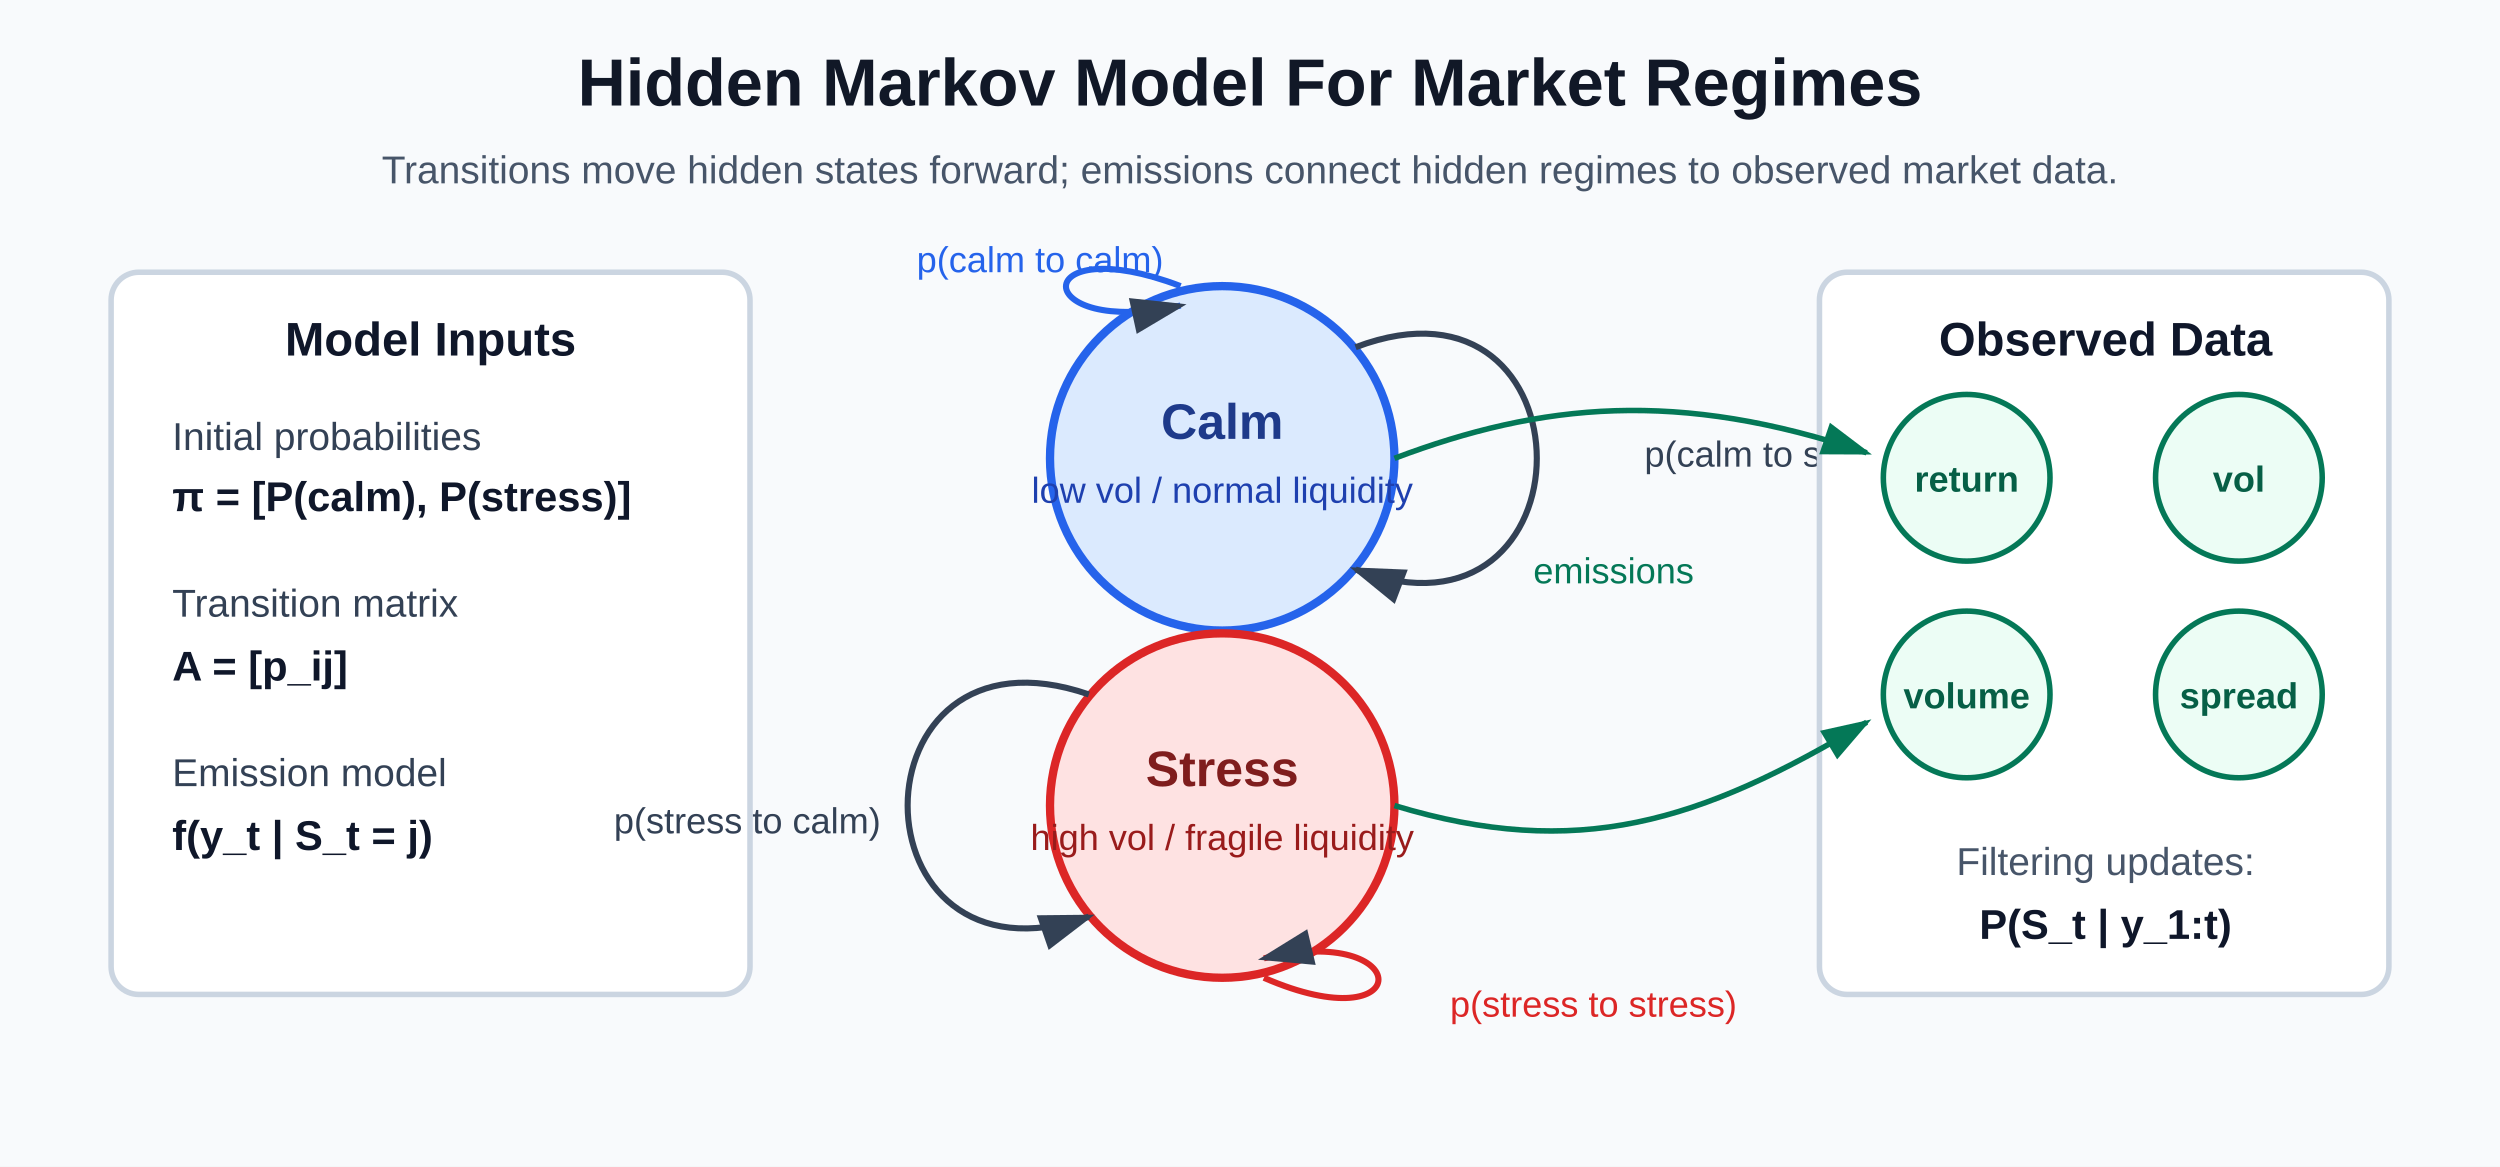
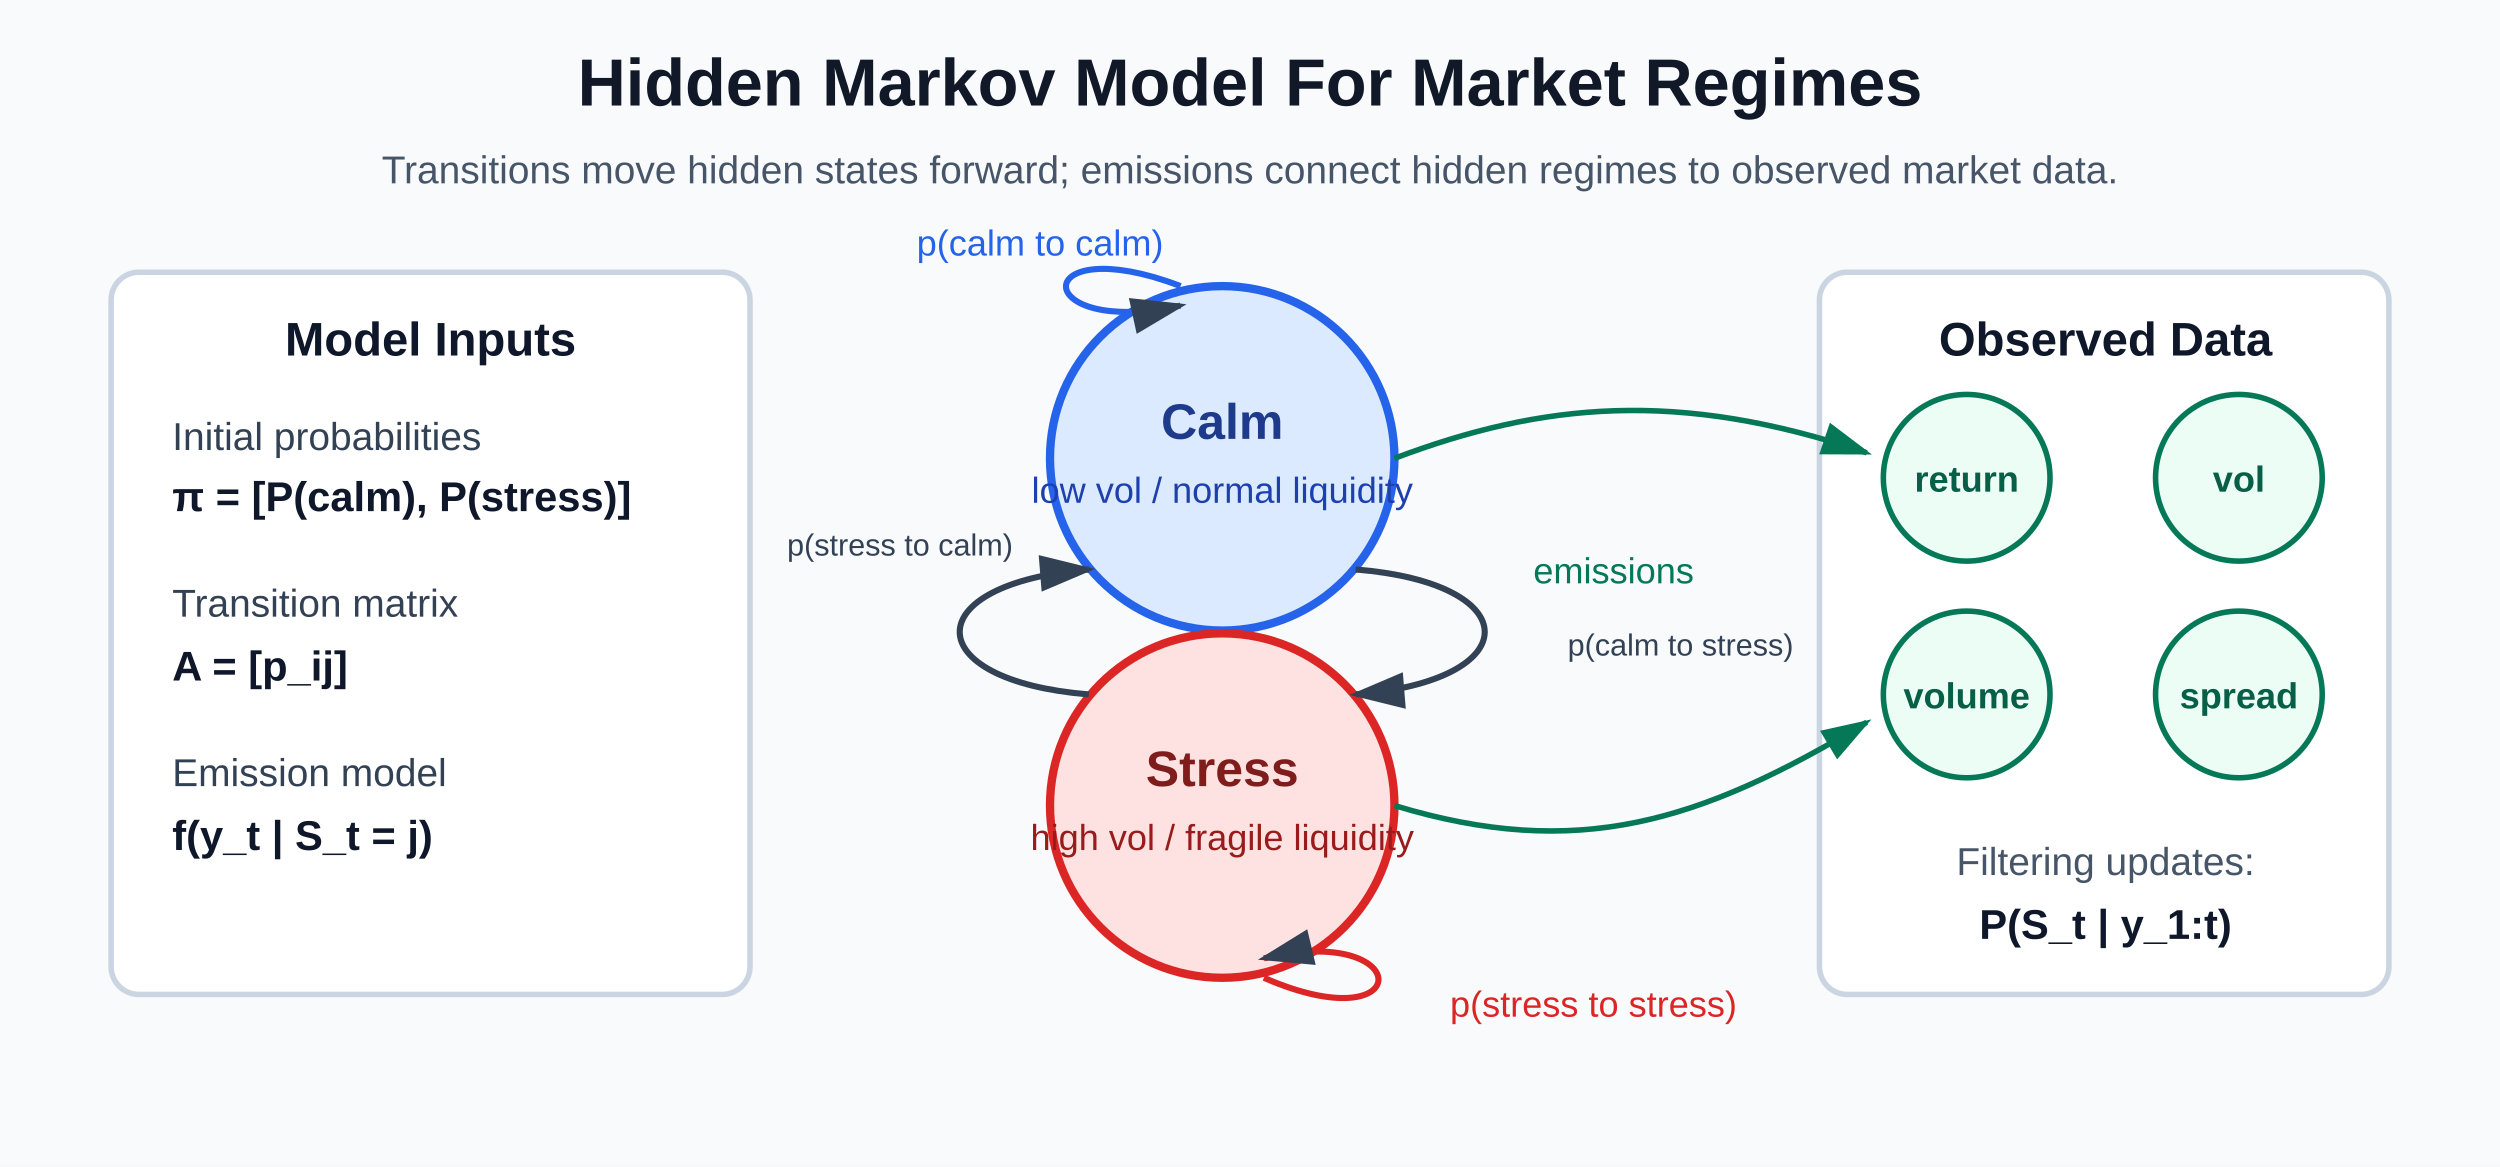
<svg xmlns="http://www.w3.org/2000/svg" width="900" height="420" viewBox="0 0 900 420" role="img" aria-labelledby="title desc">
  <rect width="900" height="420" fill="#f8fafc" />
  <text x="450" y="38" text-anchor="middle" font-family="Arial, sans-serif" font-size="24" font-weight="700" fill="#111827">Hidden Markov Model For Market Regimes</text>
  <text x="450" y="66" text-anchor="middle" font-family="Arial, sans-serif" font-size="14" fill="#475569">Transitions move hidden states forward; emissions connect hidden regimes to observed market data.</text>
  <defs>
    <marker id="arrow" markerWidth="10" markerHeight="10" refX="8" refY="3" orient="auto" markerUnits="strokeWidth">
      <path d="M0,0 L0,6 L9,3 z" fill="#334155" />
    </marker>
    <marker id="greenArrow" markerWidth="10" markerHeight="10" refX="8" refY="3" orient="auto" markerUnits="strokeWidth">
      <path d="M0,0 L0,6 L9,3 z" fill="#047857" />
    </marker>
  </defs>
  <rect x="40" y="98" width="230" height="260" rx="10" fill="#ffffff" stroke="#cbd5e1" stroke-width="2" />
  <text x="155" y="128" text-anchor="middle" font-family="Arial, sans-serif" font-size="17" font-weight="700" fill="#0f172a">Model Inputs</text>
  <text x="62" y="162" font-family="Arial, sans-serif" font-size="14" fill="#334155">Initial probabilities</text>
  <text x="62" y="184" font-family="Arial, sans-serif" font-size="15" font-weight="700" fill="#0f172a">π = [P(calm), P(stress)]</text>
  <text x="62" y="222" font-family="Arial, sans-serif" font-size="14" fill="#334155">Transition matrix</text>
  <text x="62" y="245" font-family="Arial, sans-serif" font-size="15" font-weight="700" fill="#0f172a">A = [p_ij]</text>
  <text x="62" y="283" font-family="Arial, sans-serif" font-size="14" fill="#334155">Emission model</text>
  <text x="62" y="306" font-family="Arial, sans-serif" font-size="15" font-weight="700" fill="#0f172a">f(y_t | S_t = j)</text>
  <circle cx="440" cy="165" r="62" fill="#dbeafe" stroke="#2563eb" stroke-width="3" />
  <text x="440" y="158" text-anchor="middle" font-family="Arial, sans-serif" font-size="18" font-weight="700" fill="#1e3a8a">Calm</text>
  <text x="440" y="181" text-anchor="middle" font-family="Arial, sans-serif" font-size="13" fill="#1e40af">low vol / normal liquidity</text>
  <circle cx="440" cy="290" r="62" fill="#fee2e2" stroke="#dc2626" stroke-width="3" />
  <text x="440" y="283" text-anchor="middle" font-family="Arial, sans-serif" font-size="18" font-weight="700" fill="#7f1d1d">Stress</text>
  <text x="440" y="306" text-anchor="middle" font-family="Arial, sans-serif" font-size="13" fill="#991b1b">high vol / fragile liquidity</text>
-   <path d="M488 125 C575 92 575 238 488 205" fill="none" stroke="#334155" stroke-width="2.2" marker-end="url(#arrow)" />
-   <text x="592" y="168" font-family="Arial, sans-serif" font-size="13" fill="#334155">p(calm to stress)</text>
-   <path d="M392 250 C305 220 305 360 392 330" fill="none" stroke="#334155" stroke-width="2.2" marker-end="url(#arrow)" />
-   <text x="221" y="300" font-family="Arial, sans-serif" font-size="13" fill="#334155">p(stress to calm)</text>
+   <path d="M488 205 C550 210 550 245 488 250" fill="none" stroke="#334155" stroke-width="2.2" marker-end="url(#arrow)" />
+   <text x="605" y="236" text-anchor="middle" font-family="Arial, sans-serif" font-size="11" fill="#334155">p(calm to stress)</text>
+   <path d="M392 250 C330 245 330 210 392 205" fill="none" stroke="#334155" stroke-width="2.2" marker-end="url(#arrow)" />
+   <text x="324" y="200" text-anchor="middle" font-family="Arial, sans-serif" font-size="11" fill="#334155">p(stress to calm)</text>
  <path d="M425 103 C370 82 370 122 425 110" fill="none" stroke="#2563eb" stroke-width="2.2" marker-end="url(#arrow)" />
-   <text x="330" y="98" font-family="Arial, sans-serif" font-size="13" fill="#2563eb">p(calm to calm)</text>
+   <text x="330" y="92" font-family="Arial, sans-serif" font-size="13" fill="#2563eb">p(calm to calm)</text>
  <path d="M455 352 C510 376 510 332 455 345" fill="none" stroke="#dc2626" stroke-width="2.2" marker-end="url(#arrow)" />
  <text x="522" y="366" font-family="Arial, sans-serif" font-size="13" fill="#dc2626">p(stress to stress)</text>
  <rect x="655" y="98" width="205" height="260" rx="10" fill="#ffffff" stroke="#cbd5e1" stroke-width="2" />
  <text x="758" y="128" text-anchor="middle" font-family="Arial, sans-serif" font-size="17" font-weight="700" fill="#0f172a">Observed Data</text>
  <circle cx="708" cy="172" r="30" fill="#ecfdf5" stroke="#047857" stroke-width="2" />
  <text x="708" y="177" text-anchor="middle" font-family="Arial, sans-serif" font-size="13" font-weight="700" fill="#065f46">return</text>
  <circle cx="806" cy="172" r="30" fill="#ecfdf5" stroke="#047857" stroke-width="2" />
  <text x="806" y="177" text-anchor="middle" font-family="Arial, sans-serif" font-size="13" font-weight="700" fill="#065f46">vol</text>
  <circle cx="708" cy="250" r="30" fill="#ecfdf5" stroke="#047857" stroke-width="2" />
  <text x="708" y="255" text-anchor="middle" font-family="Arial, sans-serif" font-size="13" font-weight="700" fill="#065f46">volume</text>
  <circle cx="806" cy="250" r="30" fill="#ecfdf5" stroke="#047857" stroke-width="2" />
  <text x="806" y="255" text-anchor="middle" font-family="Arial, sans-serif" font-size="13" font-weight="700" fill="#065f46">spread</text>
  <text x="758" y="315" text-anchor="middle" font-family="Arial, sans-serif" font-size="14" fill="#475569">Filtering updates:</text>
  <text x="758" y="338" text-anchor="middle" font-family="Arial, sans-serif" font-size="15" font-weight="700" fill="#0f172a">P(S_t | y_1:t)</text>
  <path d="M502 165 C555 145 604 140 672 163" fill="none" stroke="#047857" stroke-width="2" marker-end="url(#greenArrow)" />
  <path d="M502 290 C568 310 612 296 672 260" fill="none" stroke="#047857" stroke-width="2" marker-end="url(#greenArrow)" />
  <text x="552" y="210" font-family="Arial, sans-serif" font-size="13" fill="#047857">emissions</text>
</svg>
